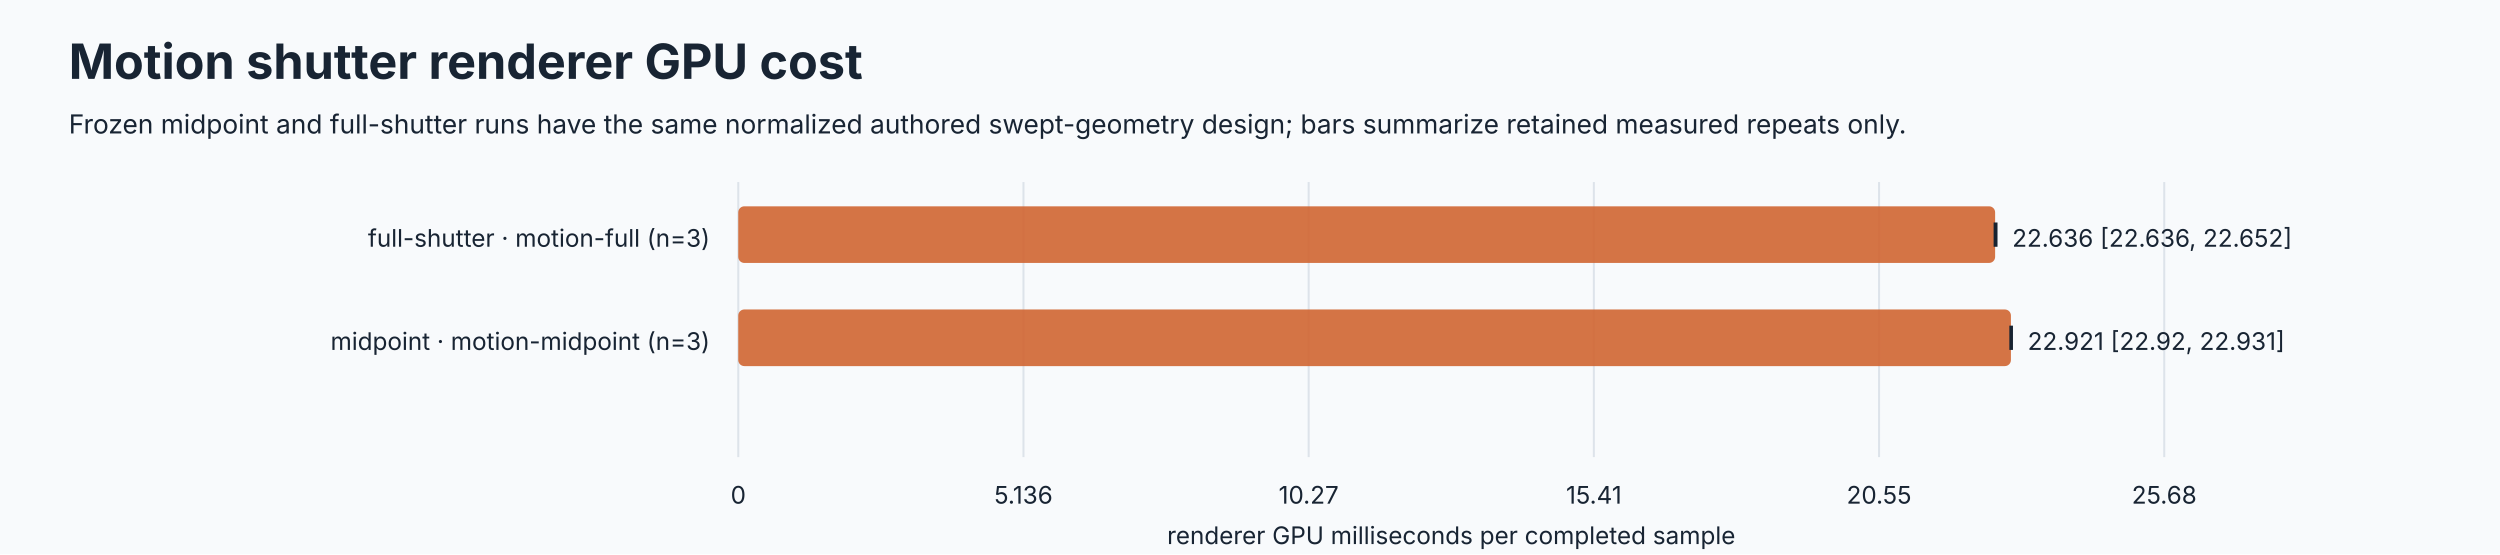
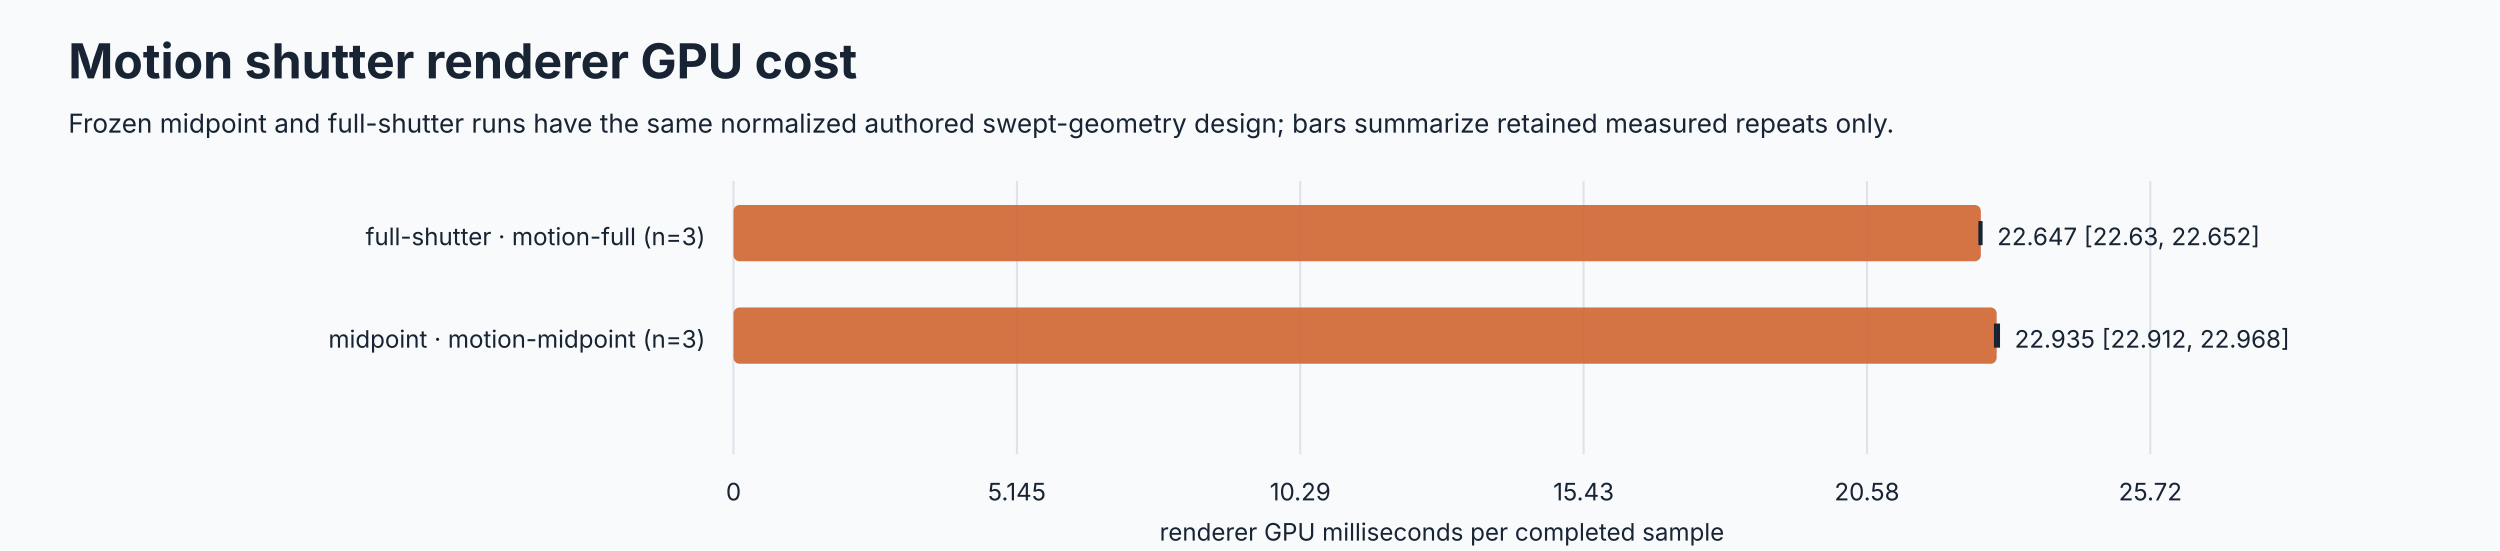
- <svg xmlns="http://www.w3.org/2000/svg" width="1236" height="274" viewBox="0 0 1236 274" role="img" aria-labelledby="title desc">
-   <rect width="1236" height="274" fill="#f8fafc" />
+ <svg xmlns="http://www.w3.org/2000/svg" width="1244" height="274" viewBox="0 0 1244 274" role="img" aria-labelledby="title desc">
+   <rect width="1244" height="274" fill="#f8fafc" />
  <g font-family="system-ui,-apple-system,BlinkMacSystemFont,Segoe UI,sans-serif" fill="#182433">
    <text x="34" y="39" font-size="24" font-weight="650">Motion shutter renderer GPU cost</text>
    <text x="34" y="66" font-size="13">Frozen midpoint and full-shutter runs have the same normalized authored swept-geometry design; bars summarize retained measured repeats only.</text>
    <path d="M365.00 90 V226" stroke="#dde3ea" />
    <text x="365.00" y="249" text-anchor="middle" font-size="12">0</text>
    <path d="M506.00 90 V226" stroke="#dde3ea" />
-     <text x="506.00" y="249" text-anchor="middle" font-size="12">5.136</text>
+     <text x="506.00" y="249" text-anchor="middle" font-size="12">5.145</text>
    <path d="M647.00 90 V226" stroke="#dde3ea" />
-     <text x="647.00" y="249" text-anchor="middle" font-size="12">10.27</text>
+     <text x="647.00" y="249" text-anchor="middle" font-size="12">10.29</text>
    <path d="M788.00 90 V226" stroke="#dde3ea" />
-     <text x="788.00" y="249" text-anchor="middle" font-size="12">15.41</text>
+     <text x="788.00" y="249" text-anchor="middle" font-size="12">15.43</text>
    <path d="M929.00 90 V226" stroke="#dde3ea" />
-     <text x="929.00" y="249" text-anchor="middle" font-size="12">20.55</text>
+     <text x="929.00" y="249" text-anchor="middle" font-size="12">20.58</text>
    <path d="M1070.00 90 V226" stroke="#dde3ea" />
-     <text x="1070.00" y="249" text-anchor="middle" font-size="12">25.68</text>
+     <text x="1070.00" y="249" text-anchor="middle" font-size="12">25.72</text>
    <text x="717.50" y="269" text-anchor="middle" font-size="12">renderer GPU milliseconds per completed sample</text>
    <text x="351" y="122" text-anchor="end" font-size="12">full-shutter · motion-full (n=3)</text>
-     <rect x="365" y="102" width="621.39" height="28" rx="3" fill="#d06531" opacity="0.9" />
-     <path d="M986.39 116 H986.82 M986.39 110 V122 M986.82 110 V122" stroke="#172331" stroke-width="1.5" />
-     <text x="994.82" y="122" font-size="12">22.636 [22.636, 22.652]</text>
+     <rect x="365" y="102" width="620.67" height="28" rx="3" fill="#d06531" opacity="0.9" />
+     <path d="M985.20 116 H985.79 M985.20 110 V122 M985.79 110 V122" stroke="#172331" stroke-width="1.5" />
+     <text x="993.79" y="122" font-size="12">22.647 [22.63, 22.652]</text>
    <text x="351" y="173" text-anchor="end" font-size="12">midpoint · motion-midpoint (n=3)</text>
-     <rect x="365" y="153" width="629.20" height="28" rx="3" fill="#d06531" opacity="0.9" />
-     <path d="M994.17 167 H994.46 M994.17 161 V173 M994.46 161 V173" stroke="#172331" stroke-width="1.5" />
-     <text x="1002.46" y="173" font-size="12">22.921 [22.92, 22.931]</text>
+     <rect x="365" y="153" width="628.54" height="28" rx="3" fill="#d06531" opacity="0.9" />
+     <path d="M992.93 167 H994.46 M992.93 161 V173 M994.46 161 V173" stroke="#172331" stroke-width="1.5" />
+     <text x="1002.46" y="173" font-size="12">22.935 [22.912, 22.968]</text>
  </g>
</svg>
